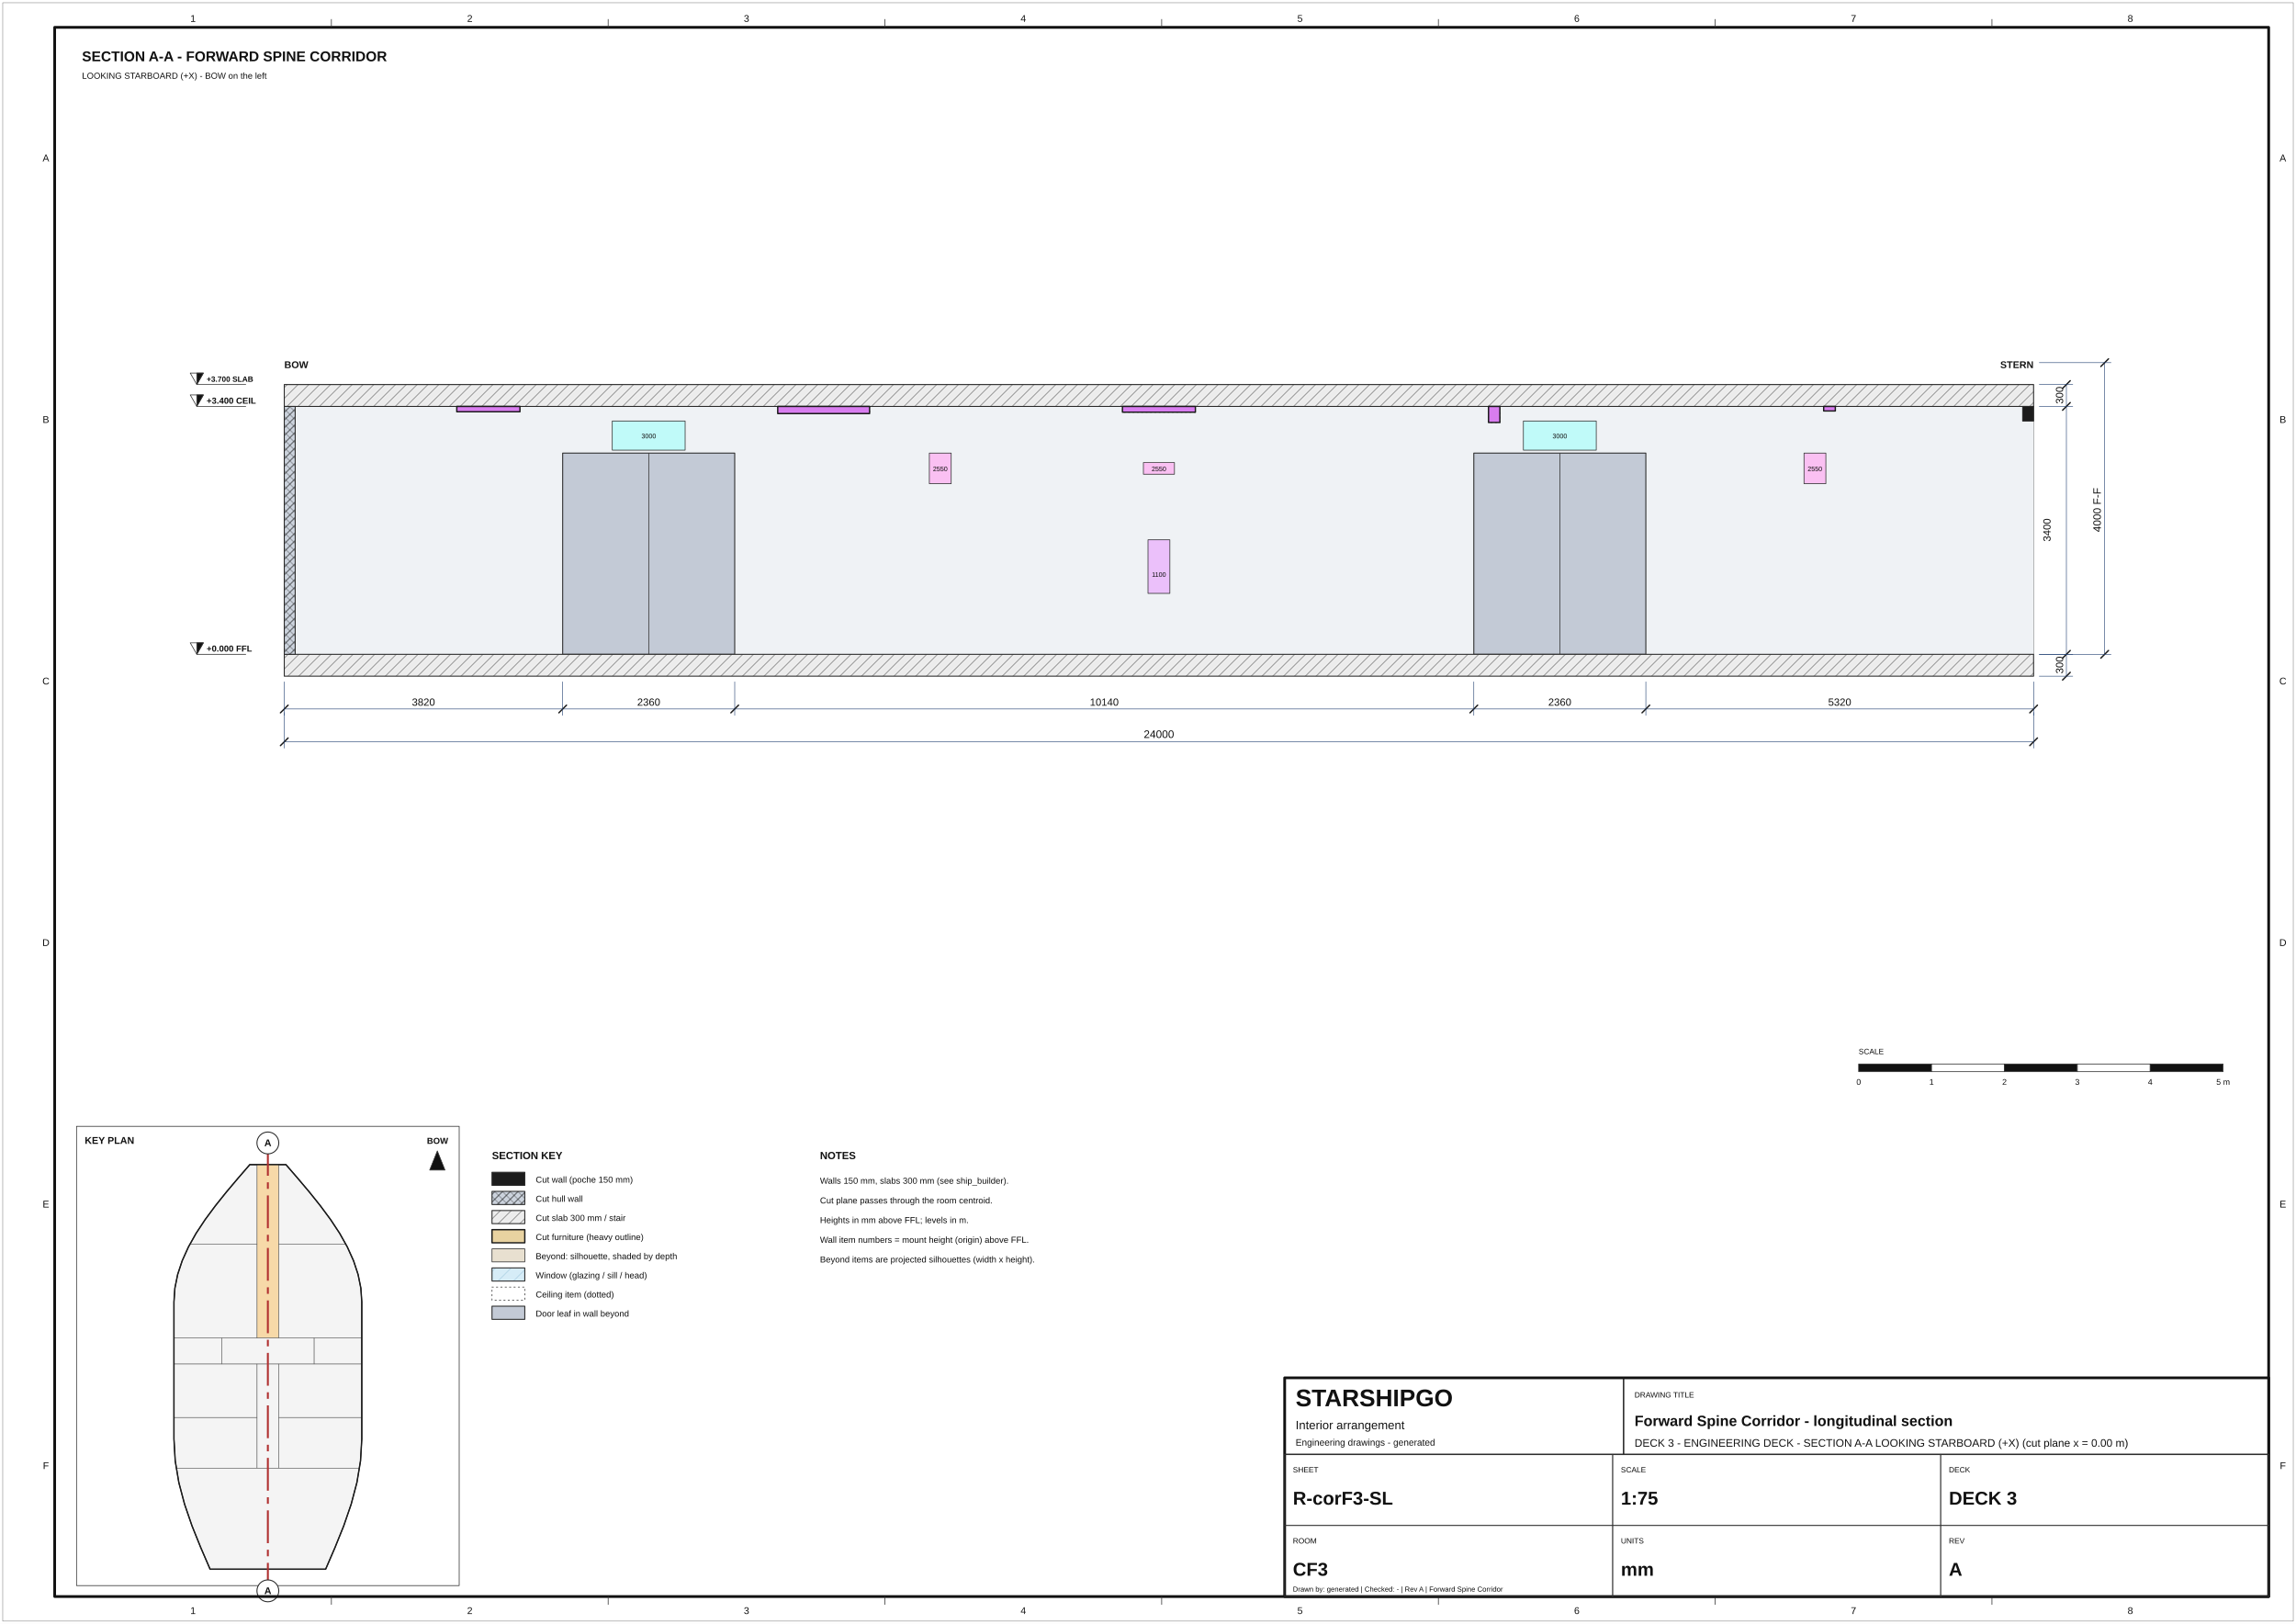
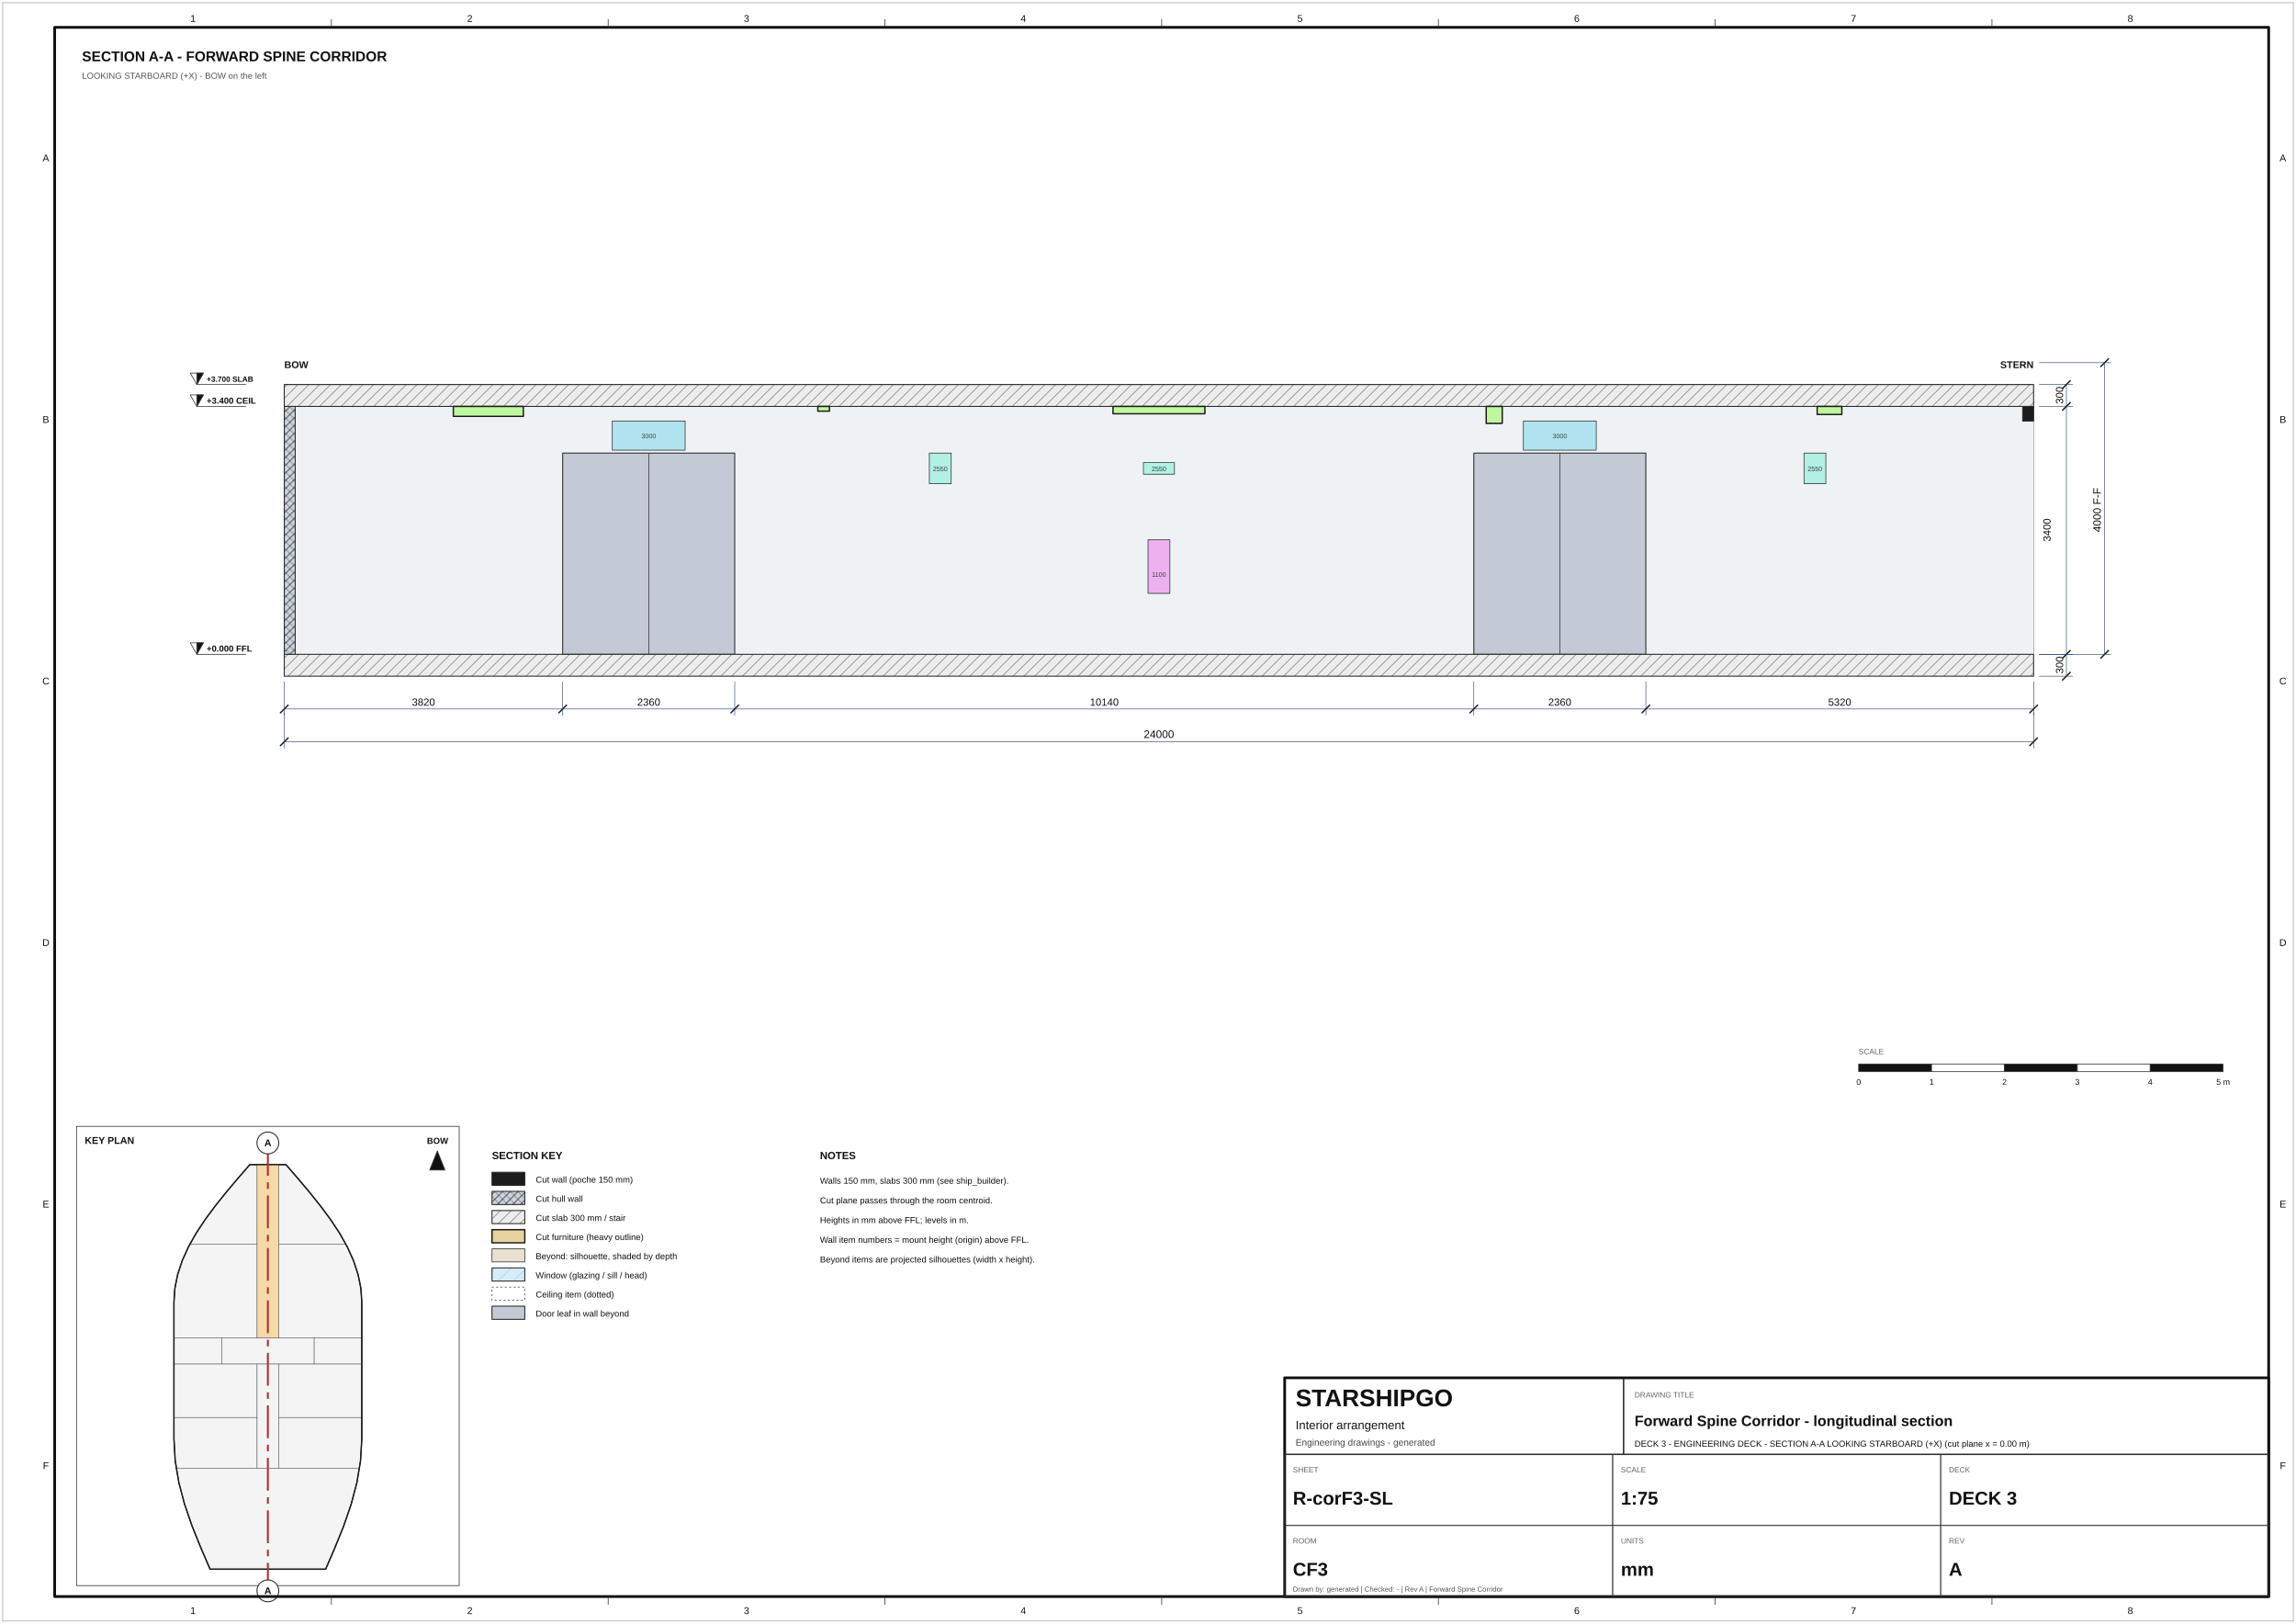
<svg xmlns="http://www.w3.org/2000/svg" width="420mm" height="297mm" viewBox="0 0 420 297">
  <style>
.t{font-family:Arial, Helvetica, 'DejaVu Sans', sans-serif;fill:#111}
.b{font-weight:bold}.i{font-style:italic}
.h{stroke:#111;stroke-width:.5;stroke-linejoin:round;stroke-linecap:round}
.m{stroke:#1a1a1a;stroke-width:.25;stroke-linejoin:round;stroke-linecap:round}
.n{stroke:#2a2a2a;stroke-width:.18;stroke-linejoin:round}
.f{stroke:#333;stroke-width:.13;stroke-linejoin:round}
.x{stroke:#555;stroke-width:.07}
.g{stroke:#9a9a9a;stroke-width:.1}
.gg{stroke:#c4c4c4;stroke-width:.08}
.d{stroke:#1d3c6e;stroke-width:.1}
.dsh{stroke:#222;stroke-width:.18;stroke-dasharray:1.6 .8}
.dot{stroke:#444;stroke-width:.14;stroke-dasharray:.25 .55;stroke-linecap:round}
.hid{stroke:#777;stroke-width:.12;stroke-dasharray:1 .7}
.cl{stroke:#b03030;stroke-width:.12;stroke-dasharray:5 1 1 1}
.cut{stroke:#b03030;stroke-width:.35;stroke-dasharray:6 1.2 1.2 1.2}
.red{stroke:#b03030;stroke-width:.13;stroke-dasharray:1.2 .7}
.none{stroke:none}
.halo{paint-order:stroke;stroke:#fff;stroke-width:.8;stroke-linejoin:round}
</style>
  <defs>
    <pattern id="hSlab" width="1.4" height="1.4" patternUnits="userSpaceOnUse" patternTransform="rotate(45)">
      <rect width="1.4" height="1.4" fill="#ececec" />
      <line x1="0" y1="0" x2="0" y2="1.4" stroke="#222" stroke-width=".13" />
    </pattern>
    <pattern id="hHull" width="1" height="1" patternUnits="userSpaceOnUse" patternTransform="rotate(45)">
      <rect width="1" height="1" fill="#c9d0da" />
      <line x1="0" y1="0" x2="0" y2="1" stroke="#111" stroke-width=".2" />
      <line x1="0" y1="0" x2="1" y2="0" stroke="#111" stroke-width=".1" />
    </pattern>
    <pattern id="hHole" width="1.6" height="1.6" patternUnits="userSpaceOnUse" patternTransform="rotate(-45)">
      <line x1="0" y1="0" x2="0" y2="1.6" stroke="#444" stroke-width=".12" />
    </pattern>
    <pattern id="hZone" width="1.8" height="1.8" patternUnits="userSpaceOnUse" patternTransform="rotate(45)">
      <line x1="0" y1="0" x2="0" y2="1.8" stroke="#d08080" stroke-width=".1" />
    </pattern>
    <pattern id="hPlen" width="1.6" height="1.6" patternUnits="userSpaceOnUse">
      <circle cx=".4" cy=".4" r=".12" fill="#888" />
      <circle cx="1.2" cy="1.2" r=".12" fill="#888" />
    </pattern>
    <pattern id="hGlass" width="2" height="2" patternUnits="userSpaceOnUse" patternTransform="rotate(45)">
      <rect width="2" height="2" fill="#d6ecf7" />
      <line x1="0" y1="0" x2="0" y2="2" stroke="#5a9abb" stroke-width=".08" />
    </pattern>
    <pattern id="hFloor" width="1.2" height="1.2" patternUnits="userSpaceOnUse" patternTransform="rotate(-45)">
      <rect width="1.2" height="1.2" fill="#f2f2f2" />
      <line x1="0" y1="0" x2="0" y2="1.2" stroke="#555" stroke-width=".1" />
    </pattern>
  </defs>
  <rect x="0" y="0" width="420" height="297" fill="#ffffff" />
  <text x="15" y="11.2" font-size="2.6" class="t b">SECTION A-A - FORWARD SPINE CORRIDOR</text>
-   <text x="15" y="14.4" font-size="1.6" class="t" fill="#555">LOOKING STARBOARD (+X)  -  BOW on the left</text>
+   <text x="15" y="14.4" font-size="1.6" class="t" style="fill:#555">LOOKING STARBOARD (+X)  -  BOW on the left</text>
  <clipPath id="clipA">
    <rect x="51.7" y="70.03" width="320.6" height="53.93" />
  </clipPath>
  <g clip-path="url(#clipA)">
    <polygon points="52,74.33 372,74.33 372,119.67 52,119.67" class="x" fill="#eff2f5" />
    <polygon points="102.93,82.87 134.4,82.87 134.4,119.67 102.93,119.67" class="n" fill="#c3cad6" />
    <line x1="118.67" y1="119.67" x2="118.67" y2="82.87" class="f" />
    <polygon points="269.6,82.87 301.07,82.87 301.07,119.67 269.6,119.67" class="n" fill="#c3cad6" />
    <line x1="285.33" y1="119.67" x2="285.33" y2="82.87" class="f" />
-     <polygon points="278.67,77 292,77 292,82.33 278.67,82.33" class="f" fill="#c0faf9" />
-     <polygon points="112,77 125.33,77 125.33,82.33 112,82.33" class="f" fill="#c0faf9" />
-     <polygon points="170,82.87 174,82.87 174,88.47 170,88.47" class="f" fill="#fac0f2" />
-     <polygon points="330,82.87 334,82.87 334,88.47 330,88.47" class="f" fill="#fac0f2" />
-     <polygon points="209.16,84.6 214.84,84.6 214.84,86.73 209.16,86.73" class="f" fill="#fac0f2" />
-     <polygon points="210,98.73 214,98.73 214,108.53 210,108.53" class="f" fill="#ebc0fa" />
-     <polygon points="83.56,74.33 95.11,74.33 95.11,75.31 83.56,75.31" class="dot" fill="none" />
-     <polygon points="142.27,74.33 159.07,74.33 159.07,75.64 142.27,75.64" class="dot" fill="none" />
-     <polygon points="205.33,74.33 218.67,74.33 218.67,75.39 205.33,75.39" class="dot" fill="none" />
-     <polygon points="272.29,74.33 274.37,74.33 274.37,77.27 272.29,77.27" class="dot" fill="none" />
-     <polygon points="333.6,74.33 335.73,74.33 335.73,75.16 333.6,75.16" class="dot" fill="none" />
+     <polygon points="278.67,77 292,77 292,82.33 278.67,82.33" class="f" fill="#b1e4f0" />
+     <polygon points="112,77 125.33,77 125.33,82.33 112,82.33" class="f" fill="#b1e4f0" />
+     <polygon points="170,82.87 174,82.87 174,88.47 170,88.47" class="f" fill="#b1f0e5" />
+     <polygon points="330,82.87 334,82.87 334,88.47 330,88.47" class="f" fill="#b1f0e5" />
+     <polygon points="209.16,84.6 214.84,84.6 214.84,86.73 209.16,86.73" class="f" fill="#b1f0e5" />
+     <polygon points="210,98.73 214,98.73 214,108.53 210,108.53" class="f" fill="#edb1f0" />
+     <polygon points="82.93,74.33 95.73,74.33 95.73,76.15 82.93,76.15" class="dot" fill="none" />
+     <polygon points="149.6,74.33 151.73,74.33 151.73,75.2 149.6,75.2" class="dot" fill="none" />
+     <polygon points="203.6,74.33 220.4,74.33 220.4,75.68 203.6,75.68" class="dot" fill="none" />
+     <polygon points="271.87,74.33 274.8,74.33 274.8,77.43 271.87,77.43" class="dot" fill="none" />
+     <polygon points="332.41,74.33 336.92,74.33 336.92,75.8 332.41,75.8" class="dot" fill="none" />
    <polygon points="52,119.67 372,119.67 372,123.67 52,123.67" class="n" fill="url(#hSlab)" />
    <polygon points="52,70.33 372,70.33 372,74.33 52,74.33" class="n" fill="url(#hSlab)" />
    <polygon points="52,74.33 54,74.33 54,119.67 52,119.67" class="n" fill="url(#hHull)" />
    <polygon points="370,74.33 372,74.33 372,77 370,77" class="n" fill="#1c1c1c" />
-     <polygon points="272.29,74.33 274.37,74.33 274.37,77.27 272.29,77.27" class="m" fill="#d87def" />
-     <polygon points="142.27,74.33 159.07,74.33 159.07,75.64 142.27,75.64" class="m" fill="#d87def" />
-     <polygon points="205.33,74.33 218.67,74.33 218.67,75.39 205.33,75.39" class="m" fill="#d87def" />
-     <polygon points="83.56,74.33 95.11,74.33 95.11,75.31 83.56,75.31" class="m" fill="#d87def" />
-     <polygon points="333.6,74.33 335.73,74.33 335.73,75.16 333.6,75.16" class="m" fill="#d87def" />
+     <polygon points="271.87,74.33 274.8,74.33 274.8,77.43 271.87,77.43" class="m" fill="#bff79e" />
+     <polygon points="82.93,74.33 95.73,74.33 95.73,76.15 82.93,76.15" class="m" fill="#bff79e" />
+     <polygon points="332.41,74.33 336.92,74.33 336.92,75.8 332.41,75.8" class="m" fill="#bff79e" />
+     <polygon points="203.6,74.33 220.4,74.33 220.4,75.68 203.6,75.68" class="m" fill="#bff79e" />
+     <polygon points="149.6,74.33 151.73,74.33 151.73,75.2 149.6,75.2" class="m" fill="#bff79e" />
  </g>
-   <text x="285.33" y="80.17" font-size="1.2" class="t" text-anchor="middle" fill="#444">3000</text>
-   <text x="118.67" y="80.17" font-size="1.2" class="t" text-anchor="middle" fill="#444">3000</text>
-   <text x="212" y="105.5" font-size="1.2" class="t" text-anchor="middle" fill="#444">1100</text>
-   <text x="172" y="86.17" font-size="1.2" class="t" text-anchor="middle" fill="#444">2550</text>
-   <text x="332" y="86.17" font-size="1.2" class="t" text-anchor="middle" fill="#444">2550</text>
-   <text x="212" y="86.17" font-size="1.2" class="t" text-anchor="middle" fill="#444">2550</text>
+   <text x="285.33" y="80.17" font-size="1.2" class="t" text-anchor="middle" style="fill:#444">3000</text>
+   <text x="118.67" y="80.17" font-size="1.2" class="t" text-anchor="middle" style="fill:#444">3000</text>
+   <text x="212" y="105.5" font-size="1.2" class="t" text-anchor="middle" style="fill:#444">1100</text>
+   <text x="172" y="86.17" font-size="1.2" class="t" text-anchor="middle" style="fill:#444">2550</text>
+   <text x="332" y="86.17" font-size="1.2" class="t" text-anchor="middle" style="fill:#444">2550</text>
+   <text x="212" y="86.17" font-size="1.2" class="t" text-anchor="middle" style="fill:#444">2550</text>
  <text x="52" y="67.33" font-size="1.8" class="t b">BOW</text>
  <text x="372" y="67.33" font-size="1.8" class="t b" text-anchor="end">STERN</text>
  <line x1="378" y1="123.67" x2="378" y2="70.33" class="d" />
  <line x1="377.3" y1="124.37" x2="378.7" y2="122.97" class="m" />
  <line x1="373" y1="123.67" x2="379.2" y2="123.67" class="d" />
  <line x1="377.3" y1="120.37" x2="378.7" y2="118.97" class="m" />
  <line x1="373" y1="119.67" x2="379.2" y2="119.67" class="d" />
  <line x1="377.3" y1="75.03" x2="378.7" y2="73.63" class="m" />
  <line x1="373" y1="74.33" x2="379.2" y2="74.33" class="d" />
  <line x1="377.3" y1="71.03" x2="378.7" y2="69.63" class="m" />
  <line x1="373" y1="70.33" x2="379.2" y2="70.33" class="d" />
  <text x="377.4" y="123.21" font-size="1.9" class="t" transform="rotate(-90 377.4 123.21)">300</text>
  <text x="375.1" y="99.05" font-size="1.9" class="t" transform="rotate(-90 375.1 99.05)">3400</text>
  <text x="377.4" y="73.87" font-size="1.9" class="t" transform="rotate(-90 377.4 73.87)">300</text>
  <line x1="385" y1="66.33" x2="385" y2="119.67" class="d" />
  <line x1="384.3" y1="67.03" x2="385.7" y2="65.63" class="m" />
  <line x1="384.3" y1="120.37" x2="385.7" y2="118.97" class="m" />
  <line x1="373" y1="66.33" x2="386.2" y2="66.33" class="d" />
  <line x1="373" y1="119.67" x2="386.2" y2="119.67" class="d" />
  <text x="384.3" y="97.32" font-size="2" class="t" transform="rotate(-90 384.3 97.32)">4000 F-F</text>
  <line x1="36" y1="119.67" x2="45" y2="119.67" class="f" />
  <polygon points="36,119.67 34.8,117.57 37.2,117.57" class="f" fill="#fff" />
  <polygon points="36,119.67 37.2,117.57 36,117.57" class="f" fill="#111" />
  <text x="37.8" y="119.17" font-size="1.6" class="t b">+0.000 FFL</text>
  <line x1="36" y1="74.33" x2="45" y2="74.33" class="f" />
  <polygon points="36,74.33 34.8,72.23 37.2,72.23" class="f" fill="#fff" />
  <polygon points="36,74.33 37.2,72.23 36,72.23" class="f" fill="#111" />
  <text x="37.8" y="73.83" font-size="1.6" class="t b">+3.400 CEIL</text>
  <line x1="36" y1="70.33" x2="45" y2="70.33" class="f" />
  <polygon points="36,70.33 34.8,68.23 37.2,68.23" class="f" fill="#fff" />
  <polygon points="36,70.33 37.2,68.23 36,68.23" class="f" fill="#111" />
  <text x="37.8" y="69.83" font-size="1.4" class="t b">+3.700 SLAB</text>
  <line x1="52" y1="129.67" x2="372" y2="129.67" class="d" />
  <line x1="51.3" y1="130.37" x2="52.7" y2="128.97" class="m" />
  <line x1="52" y1="124.67" x2="52" y2="130.87" class="d" />
  <line x1="102.23" y1="130.37" x2="103.63" y2="128.97" class="m" />
  <line x1="102.93" y1="124.67" x2="102.93" y2="130.87" class="d" />
  <line x1="133.7" y1="130.37" x2="135.1" y2="128.97" class="m" />
  <line x1="134.4" y1="124.67" x2="134.4" y2="130.87" class="d" />
  <line x1="268.9" y1="130.37" x2="270.3" y2="128.97" class="m" />
  <line x1="269.6" y1="124.67" x2="269.6" y2="130.87" class="d" />
  <line x1="300.37" y1="130.37" x2="301.77" y2="128.97" class="m" />
  <line x1="301.07" y1="124.67" x2="301.07" y2="130.87" class="d" />
  <line x1="371.3" y1="130.37" x2="372.7" y2="128.97" class="m" />
  <line x1="372" y1="124.67" x2="372" y2="130.87" class="d" />
  <text x="77.47" y="129.07" font-size="1.9" class="t" text-anchor="middle">3820</text>
  <text x="118.67" y="129.07" font-size="1.9" class="t" text-anchor="middle">2360</text>
  <text x="202" y="129.07" font-size="1.9" class="t" text-anchor="middle">10140</text>
  <text x="285.33" y="129.07" font-size="1.9" class="t" text-anchor="middle">2360</text>
  <text x="336.53" y="129.07" font-size="1.9" class="t" text-anchor="middle">5320</text>
  <line x1="52" y1="135.67" x2="372" y2="135.67" class="d" />
  <line x1="51.3" y1="136.37" x2="52.7" y2="134.97" class="m" />
  <line x1="371.3" y1="136.37" x2="372.7" y2="134.97" class="m" />
  <line x1="52" y1="130.27" x2="52" y2="136.87" class="d" />
  <line x1="372" y1="130.27" x2="372" y2="136.87" class="d" />
  <text x="212" y="134.97" font-size="2" class="t" text-anchor="middle">24000</text>
-   <text x="340" y="192.8" font-size="1.4" class="t" fill="#666">SCALE</text>
+   <text x="340" y="192.8" font-size="1.4" class="t" style="fill:#666">SCALE</text>
  <rect x="340" y="194.6" width="13.33" height="1.4" class="f" fill="#111" />
  <rect x="353.33" y="194.6" width="13.33" height="1.4" class="f" fill="#fff" />
  <rect x="366.67" y="194.6" width="13.33" height="1.4" class="f" fill="#111" />
  <rect x="380" y="194.6" width="13.33" height="1.4" class="f" fill="#fff" />
  <rect x="393.33" y="194.6" width="13.33" height="1.4" class="f" fill="#111" />
  <text x="340" y="198.4" font-size="1.5" class="t" text-anchor="middle">0</text>
  <text x="353.33" y="198.4" font-size="1.5" class="t" text-anchor="middle">1</text>
  <text x="366.67" y="198.4" font-size="1.5" class="t" text-anchor="middle">2</text>
  <text x="380" y="198.4" font-size="1.5" class="t" text-anchor="middle">3</text>
  <text x="393.33" y="198.4" font-size="1.5" class="t" text-anchor="middle">4</text>
  <text x="406.67" y="198.4" font-size="1.5" class="t" text-anchor="middle">5 m</text>
  <rect x="14" y="206" width="70" height="84" class="f" fill="none" />
  <text x="15.5" y="209.2" font-size="1.8" class="t b">KEY PLAN</text>
  <polygon points="52.3,213 54.47,215.51 56.59,218.02 58.6,220.53 60.46,223.04 62.12,225.55 63.53,228.06 64.67,230.58 65.5,233.09 66.01,235.6 66.18,238.11 66.18,263.21 65.95,267.18 65.29,271.14 64.24,275.11 62.88,279.07 61.28,283.04 59.57,287 38.43,287 36.72,283.04 35.12,279.07 33.76,275.11 32.71,271.14 32.05,267.18 31.82,263.21 31.82,238.11 31.99,235.6 32.5,233.09 33.33,230.58 34.47,228.06 35.88,225.55 37.54,223.04 39.4,220.53 41.41,218.02 43.53,215.51 45.7,213" class="n" fill="#f4f4f4" />
  <polygon points="47.02,213 50.98,213 50.98,244.71 47.02,244.71" class="x" fill="#f7d9a8" />
  <polygon points="47.02,249.47 50.98,249.47 50.98,268.5 47.02,268.5" class="x" fill="none" />
  <polygon points="40.54,244.71 57.46,244.71 57.46,249.47 40.54,249.47" class="x" fill="none" />
  <polygon points="31.82,244.71 40.54,244.71 40.54,249.47 31.82,249.47" class="x" fill="none" />
  <polygon points="57.46,244.71 66.18,244.71 66.18,249.47 57.46,249.47" class="x" fill="none" />
  <polygon points="35.88,225.55 37.54,223.04 39.4,220.53 41.41,218.02 43.53,215.51 45.7,213 47.02,213 47.02,227.54 34.77,227.54" class="x" fill="none" />
  <polygon points="31.82,238.11 31.99,235.6 32.5,233.09 33.33,230.58 34.47,228.06 34.77,227.54 47.02,227.54 47.02,244.71 31.82,244.71" class="x" fill="none" />
  <polygon points="50.98,213 52.3,213 54.47,215.51 56.59,218.02 58.6,220.53 60.46,223.04 62.12,225.55 63.23,227.54 50.98,227.54" class="x" fill="none" />
  <polygon points="50.98,227.54 63.23,227.54 63.53,228.06 64.67,230.58 65.5,233.09 66.01,235.6 66.18,238.11 66.18,244.71 50.98,244.71" class="x" fill="none" />
  <polygon points="31.82,249.47 47.02,249.47 47.02,259.25 31.82,259.25" class="x" fill="none" />
  <polygon points="32.05,267.18 31.82,263.21 31.82,259.25 47.02,259.25 47.02,268.5 32.27,268.5" class="x" fill="none" />
  <polygon points="50.98,249.47 66.18,249.47 66.18,259.25 50.98,259.25" class="x" fill="none" />
  <polygon points="50.98,259.25 66.18,259.25 66.18,263.21 65.95,267.18 65.73,268.5 50.98,268.5" class="x" fill="none" />
  <polygon points="36.72,283.04 35.12,279.07 33.76,275.11 32.71,271.14 32.27,268.5 65.73,268.5 65.29,271.14 64.24,275.11 62.88,279.07 61.28,283.04 59.57,287 38.43,287" class="x" fill="none" />
  <polygon points="52.3,213 54.47,215.51 56.59,218.02 58.6,220.53 60.46,223.04 62.12,225.55 63.53,228.06 64.67,230.58 65.5,233.09 66.01,235.6 66.18,238.11 66.18,263.21 65.95,267.18 65.29,271.14 64.24,275.11 62.88,279.07 61.28,283.04 59.57,287 38.43,287 36.72,283.04 35.12,279.07 33.76,275.11 32.71,271.14 32.05,267.18 31.82,263.21 31.82,238.11 31.99,235.6 32.5,233.09 33.33,230.58 34.47,228.06 35.88,225.55 37.54,223.04 39.4,220.53 41.41,218.02 43.53,215.51 45.7,213" class="m" fill="none" />
  <line x1="49" y1="209.04" x2="49" y2="290.96" class="cut" />
  <circle cx="49" cy="209.04" r="2" class="n" fill="#fff" />
  <text x="49" y="209.64" font-size="1.8" class="t b" text-anchor="middle">A</text>
  <circle cx="49" cy="290.96" r="2" class="n" fill="#fff" />
  <text x="49" y="291.56" font-size="1.8" class="t b" text-anchor="middle">A</text>
  <text x="82" y="209.2" font-size="1.6" class="t b" text-anchor="end">BOW</text>
  <polygon points="80,210.5 81.4,214 78.6,214" class="f" fill="#111" />
  <text x="90" y="212" font-size="1.9" class="t b">SECTION KEY</text>
  <rect x="90" y="214.4" width="6" height="2.4" class="n" fill="#1c1c1c" />
  <text x="98" y="216.3" font-size="1.6" class="t">Cut wall (poche 150 mm)</text>
  <rect x="90" y="217.9" width="6" height="2.4" class="n" fill="url(#hHull)" />
  <text x="98" y="219.8" font-size="1.6" class="t">Cut hull wall</text>
  <rect x="90" y="221.4" width="6" height="2.4" class="n" fill="url(#hSlab)" />
  <text x="98" y="223.3" font-size="1.6" class="t">Cut slab 300 mm / stair</text>
  <rect x="90" y="224.9" width="6" height="2.4" class="m" fill="#e8d2a0" />
  <text x="98" y="226.8" font-size="1.6" class="t">Cut furniture (heavy outline)</text>
  <rect x="90" y="228.4" width="6" height="2.4" class="f" fill="#e8e0d0" />
  <text x="98" y="230.3" font-size="1.6" class="t">Beyond: silhouette, shaded by depth</text>
  <rect x="90" y="231.9" width="6" height="2.4" class="n" fill="url(#hGlass)" />
  <text x="98" y="233.8" font-size="1.6" class="t">Window (glazing / sill / head)</text>
  <rect x="90" y="235.4" width="6" height="2.4" class="dot" fill="none" />
  <text x="98" y="237.3" font-size="1.6" class="t">Ceiling item (dotted)</text>
  <rect x="90" y="238.9" width="6" height="2.4" class="n" fill="#c3cad6" />
  <text x="98" y="240.8" font-size="1.6" class="t">Door leaf in wall beyond</text>
  <text x="150" y="212" font-size="1.9" class="t b">NOTES</text>
  <text x="150" y="216.5" font-size="1.6" class="t">Walls 150 mm, slabs 300 mm (see ship_builder).</text>
  <text x="150" y="220.1" font-size="1.6" class="t">Cut plane passes through the room centroid.</text>
  <text x="150" y="223.7" font-size="1.6" class="t">Heights in mm above FFL; levels in m.</text>
  <text x="150" y="227.3" font-size="1.6" class="t">Wall item numbers = mount height (origin) above FFL.</text>
  <text x="150" y="230.9" font-size="1.6" class="t">Beyond items are projected silhouettes (width x height).</text>
  <rect x="0.5" y="0.5" width="419" height="296" class="x" fill="none" />
  <rect x="10" y="5" width="405" height="287" class="h" fill="none" />
  <text x="35.31" y="4" font-size="1.8" class="t" text-anchor="middle">1</text>
  <text x="35.31" y="295.2" font-size="1.8" class="t" text-anchor="middle">1</text>
  <text x="85.94" y="4" font-size="1.8" class="t" text-anchor="middle">2</text>
  <text x="85.94" y="295.2" font-size="1.8" class="t" text-anchor="middle">2</text>
  <line x1="60.62" y1="3.5" x2="60.62" y2="5" class="f" />
  <line x1="60.62" y1="292" x2="60.62" y2="293.5" class="f" />
  <text x="136.56" y="4" font-size="1.8" class="t" text-anchor="middle">3</text>
  <text x="136.56" y="295.2" font-size="1.8" class="t" text-anchor="middle">3</text>
  <line x1="111.25" y1="3.5" x2="111.25" y2="5" class="f" />
  <line x1="111.25" y1="292" x2="111.25" y2="293.5" class="f" />
  <text x="187.19" y="4" font-size="1.8" class="t" text-anchor="middle">4</text>
  <text x="187.19" y="295.2" font-size="1.8" class="t" text-anchor="middle">4</text>
  <line x1="161.88" y1="3.5" x2="161.88" y2="5" class="f" />
  <line x1="161.88" y1="292" x2="161.88" y2="293.5" class="f" />
  <text x="237.81" y="4" font-size="1.8" class="t" text-anchor="middle">5</text>
  <text x="237.81" y="295.2" font-size="1.8" class="t" text-anchor="middle">5</text>
  <line x1="212.5" y1="3.5" x2="212.5" y2="5" class="f" />
  <line x1="212.5" y1="292" x2="212.5" y2="293.5" class="f" />
  <text x="288.44" y="4" font-size="1.8" class="t" text-anchor="middle">6</text>
  <text x="288.44" y="295.2" font-size="1.8" class="t" text-anchor="middle">6</text>
  <line x1="263.12" y1="3.5" x2="263.12" y2="5" class="f" />
  <line x1="263.12" y1="292" x2="263.12" y2="293.5" class="f" />
  <text x="339.06" y="4" font-size="1.8" class="t" text-anchor="middle">7</text>
  <text x="339.06" y="295.2" font-size="1.8" class="t" text-anchor="middle">7</text>
  <line x1="313.75" y1="3.5" x2="313.75" y2="5" class="f" />
  <line x1="313.75" y1="292" x2="313.75" y2="293.5" class="f" />
  <text x="389.69" y="4" font-size="1.8" class="t" text-anchor="middle">8</text>
  <text x="389.69" y="295.2" font-size="1.8" class="t" text-anchor="middle">8</text>
  <line x1="364.38" y1="3.5" x2="364.38" y2="5" class="f" />
  <line x1="364.38" y1="292" x2="364.38" y2="293.5" class="f" />
  <text x="8.4" y="29.52" font-size="1.8" class="t" text-anchor="middle">A</text>
  <text x="417.6" y="29.52" font-size="1.8" class="t" text-anchor="middle">A</text>
  <text x="8.4" y="77.35" font-size="1.8" class="t" text-anchor="middle">B</text>
  <text x="417.6" y="77.35" font-size="1.8" class="t" text-anchor="middle">B</text>
  <text x="8.4" y="125.18" font-size="1.8" class="t" text-anchor="middle">C</text>
  <text x="417.6" y="125.18" font-size="1.8" class="t" text-anchor="middle">C</text>
  <text x="8.4" y="173.02" font-size="1.8" class="t" text-anchor="middle">D</text>
  <text x="417.6" y="173.02" font-size="1.8" class="t" text-anchor="middle">D</text>
  <text x="8.4" y="220.85" font-size="1.8" class="t" text-anchor="middle">E</text>
  <text x="417.6" y="220.85" font-size="1.8" class="t" text-anchor="middle">E</text>
  <text x="8.4" y="268.68" font-size="1.8" class="t" text-anchor="middle">F</text>
  <text x="417.6" y="268.68" font-size="1.8" class="t" text-anchor="middle">F</text>
  <rect x="235" y="252" width="180" height="40" class="h" fill="#ffffff" />
  <line x1="235" y1="266" x2="415" y2="266" class="m" />
  <line x1="297" y1="252" x2="297" y2="266" class="m" />
  <text x="237" y="257.2" font-size="4.4" class="t b">STARSHIPGO</text>
  <text x="237" y="261.4" font-size="2.2" class="t">Interior arrangement</text>
-   <text x="237" y="264.4" font-size="1.7" class="t" fill="#444">Engineering drawings - generated</text>
-   <text x="299" y="255.6" font-size="1.4" class="t" fill="#666">DRAWING TITLE</text>
+   <text x="237" y="264.4" font-size="1.7" class="t" style="fill:#444">Engineering drawings - generated</text>
+   <text x="299" y="255.6" font-size="1.4" class="t" style="fill:#666">DRAWING TITLE</text>
  <text x="299" y="260.8" font-size="2.7" class="t b">Forward Spine Corridor - longitudinal section</text>
-   <text x="299" y="264.6" font-size="2" class="t">DECK 3 - ENGINEERING DECK  -  SECTION A-A LOOKING STARBOARD (+X)  (cut plane x = 0.00 m)</text>
+   <text x="299" y="264.6" font-size="1.6" class="t">DECK 3 - ENGINEERING DECK  -  SECTION A-A LOOKING STARBOARD (+X)  (cut plane x = 0.00 m)</text>
  <rect x="235" y="266" width="60" height="13" class="f" fill="none" />
-   <text x="236.5" y="269.3" font-size="1.4" class="t" fill="#666">SHEET</text>
+   <text x="236.5" y="269.3" font-size="1.4" class="t" style="fill:#666">SHEET</text>
  <text x="236.5" y="275.2" font-size="3.4" class="t b">R-corF3-SL</text>
  <rect x="295" y="266" width="60" height="13" class="f" fill="none" />
-   <text x="296.5" y="269.3" font-size="1.4" class="t" fill="#666">SCALE</text>
+   <text x="296.5" y="269.3" font-size="1.4" class="t" style="fill:#666">SCALE</text>
  <text x="296.5" y="275.2" font-size="3.4" class="t b">1:75</text>
  <rect x="355" y="266" width="60" height="13" class="f" fill="none" />
-   <text x="356.5" y="269.3" font-size="1.4" class="t" fill="#666">DECK</text>
+   <text x="356.5" y="269.3" font-size="1.4" class="t" style="fill:#666">DECK</text>
  <text x="356.5" y="275.2" font-size="3.4" class="t b">DECK 3</text>
  <rect x="235" y="279" width="60" height="13" class="f" fill="none" />
-   <text x="236.5" y="282.3" font-size="1.4" class="t" fill="#666">ROOM</text>
+   <text x="236.5" y="282.3" font-size="1.4" class="t" style="fill:#666">ROOM</text>
  <text x="236.5" y="288.2" font-size="3.4" class="t b">CF3</text>
  <rect x="295" y="279" width="60" height="13" class="f" fill="none" />
-   <text x="296.5" y="282.3" font-size="1.4" class="t" fill="#666">UNITS</text>
+   <text x="296.5" y="282.3" font-size="1.4" class="t" style="fill:#666">UNITS</text>
  <text x="296.5" y="288.2" font-size="3.4" class="t b">mm</text>
  <rect x="355" y="279" width="60" height="13" class="f" fill="none" />
-   <text x="356.5" y="282.3" font-size="1.4" class="t" fill="#666">REV</text>
+   <text x="356.5" y="282.3" font-size="1.4" class="t" style="fill:#666">REV</text>
  <text x="356.5" y="288.2" font-size="3.4" class="t b">A</text>
-   <text x="236.5" y="291.1" font-size="1.3" class="t" fill="#555">Drawn by: generated   |   Checked: -   |   Rev A   |   Forward Spine Corridor</text>
+   <text x="236.5" y="291.1" font-size="1.3" class="t" style="fill:#555">Drawn by: generated   |   Checked: -   |   Rev A   |   Forward Spine Corridor</text>
</svg>
